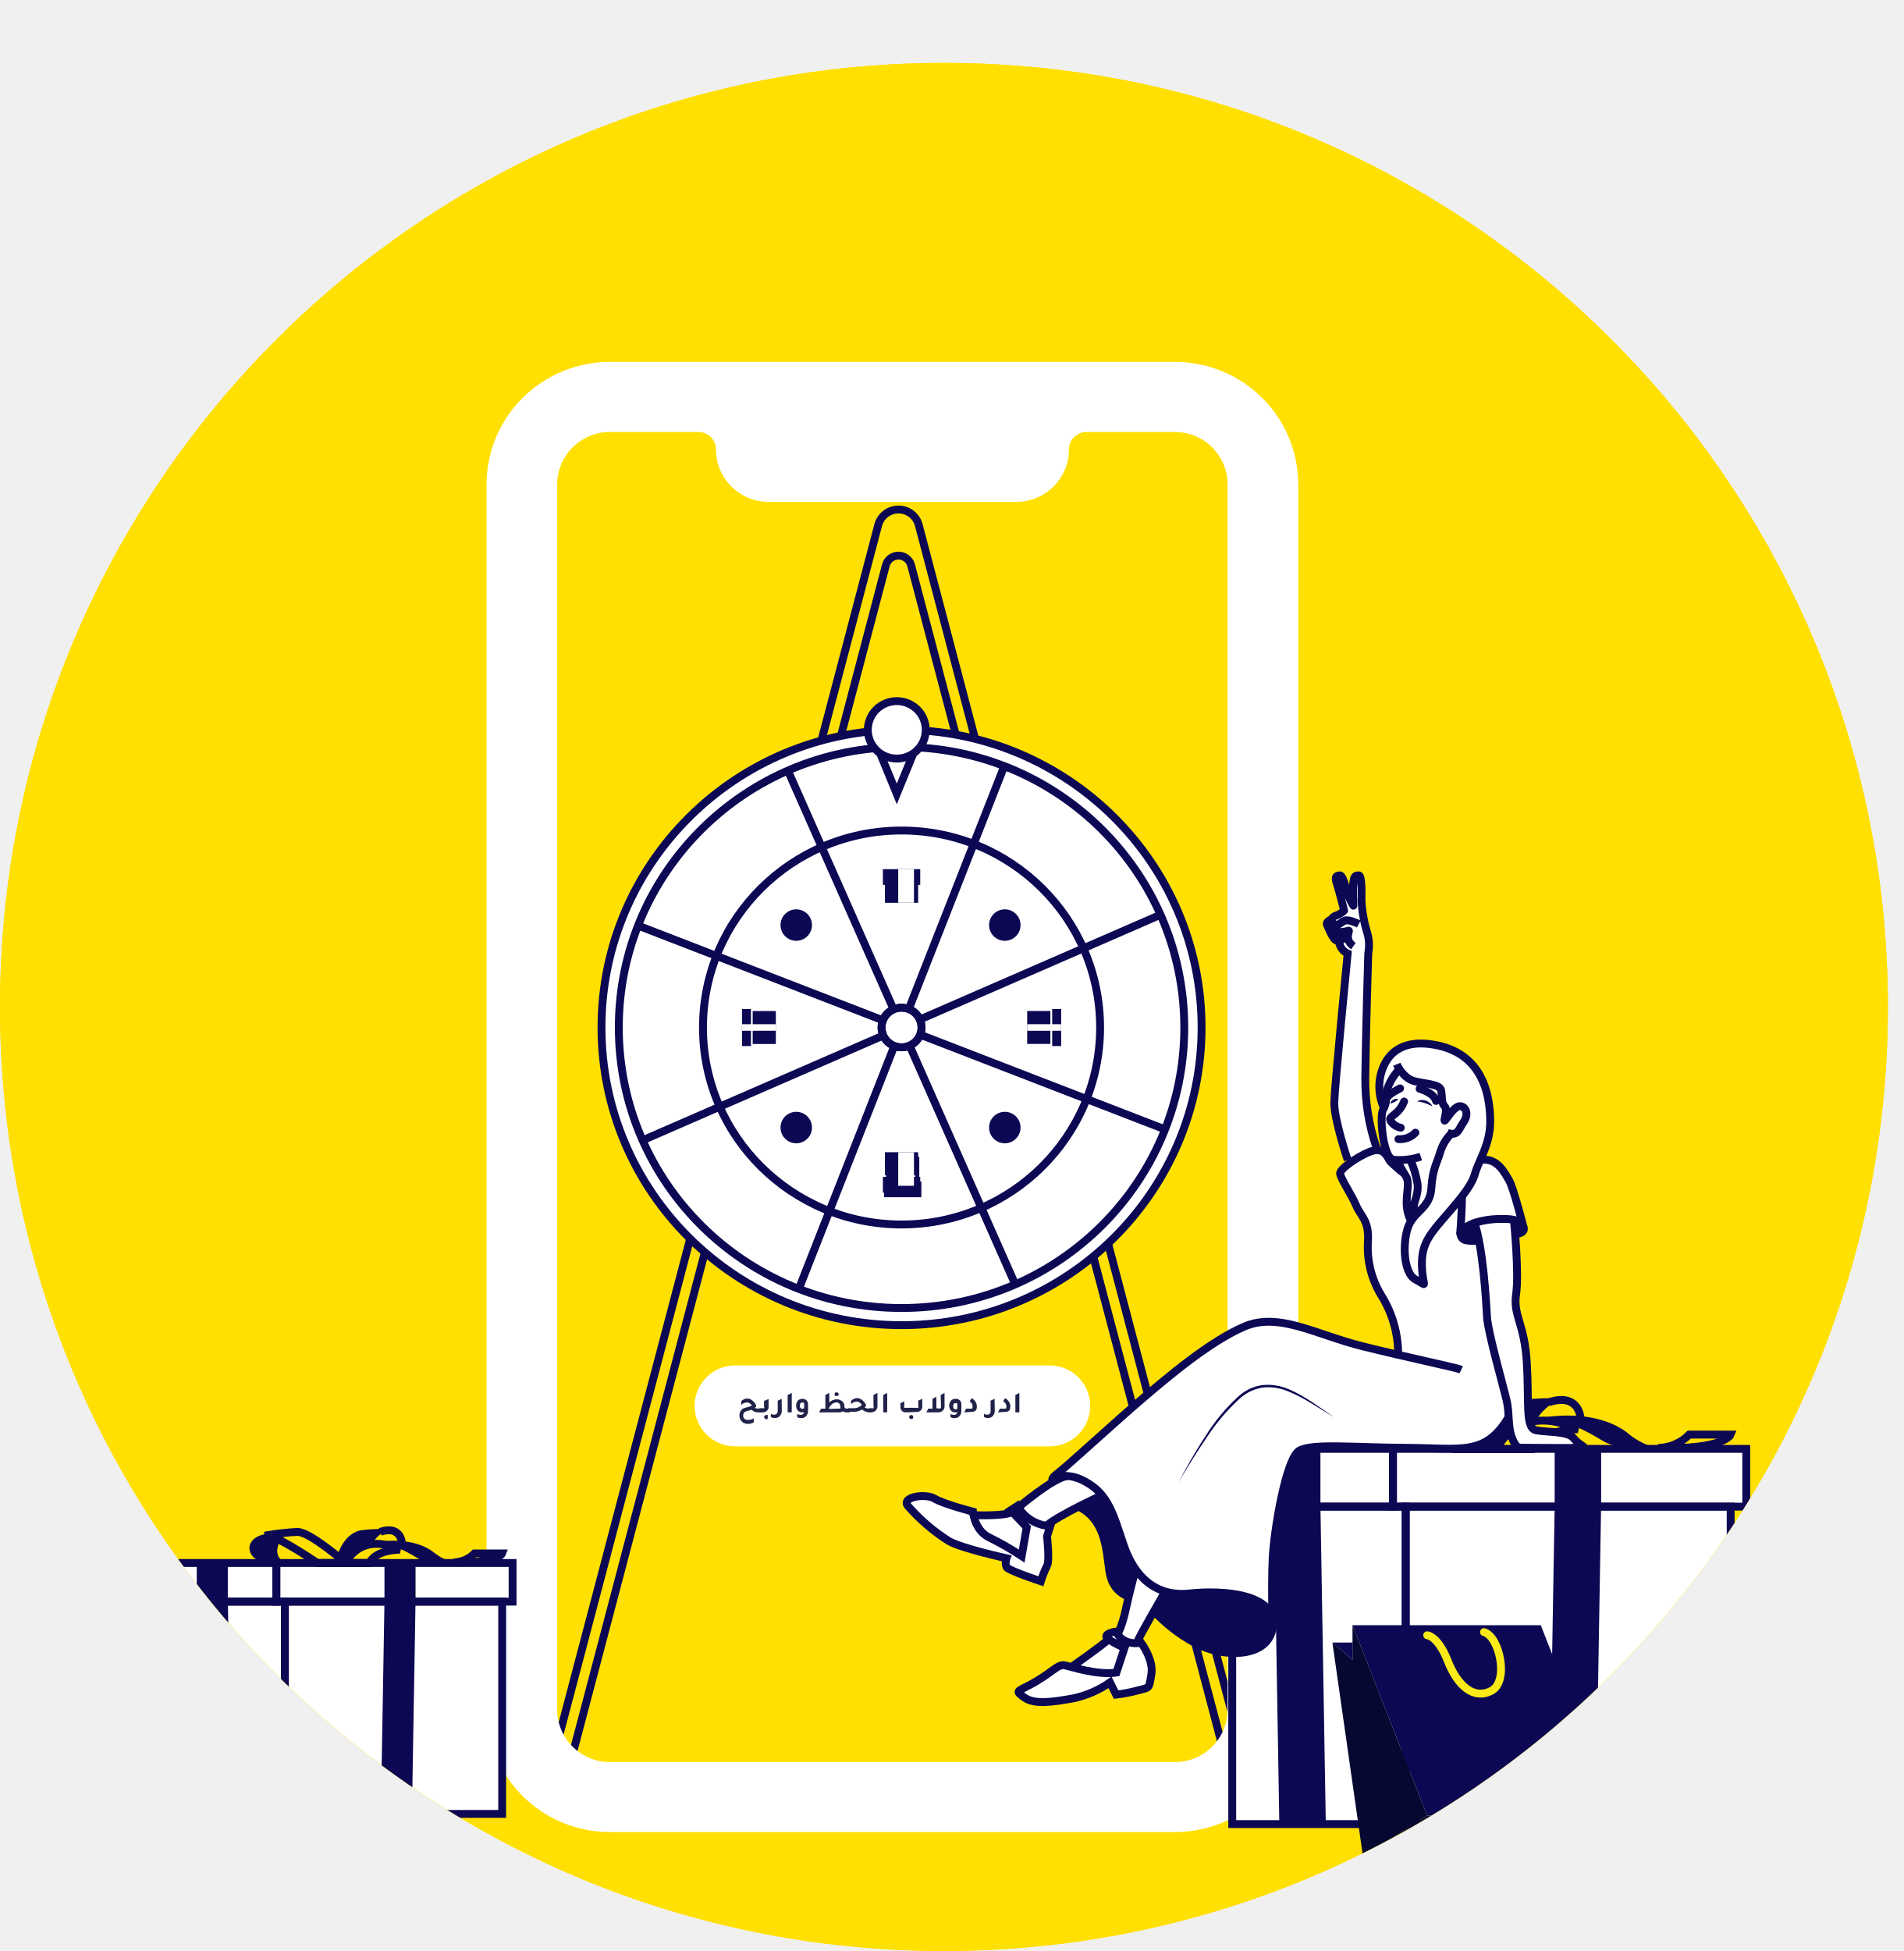
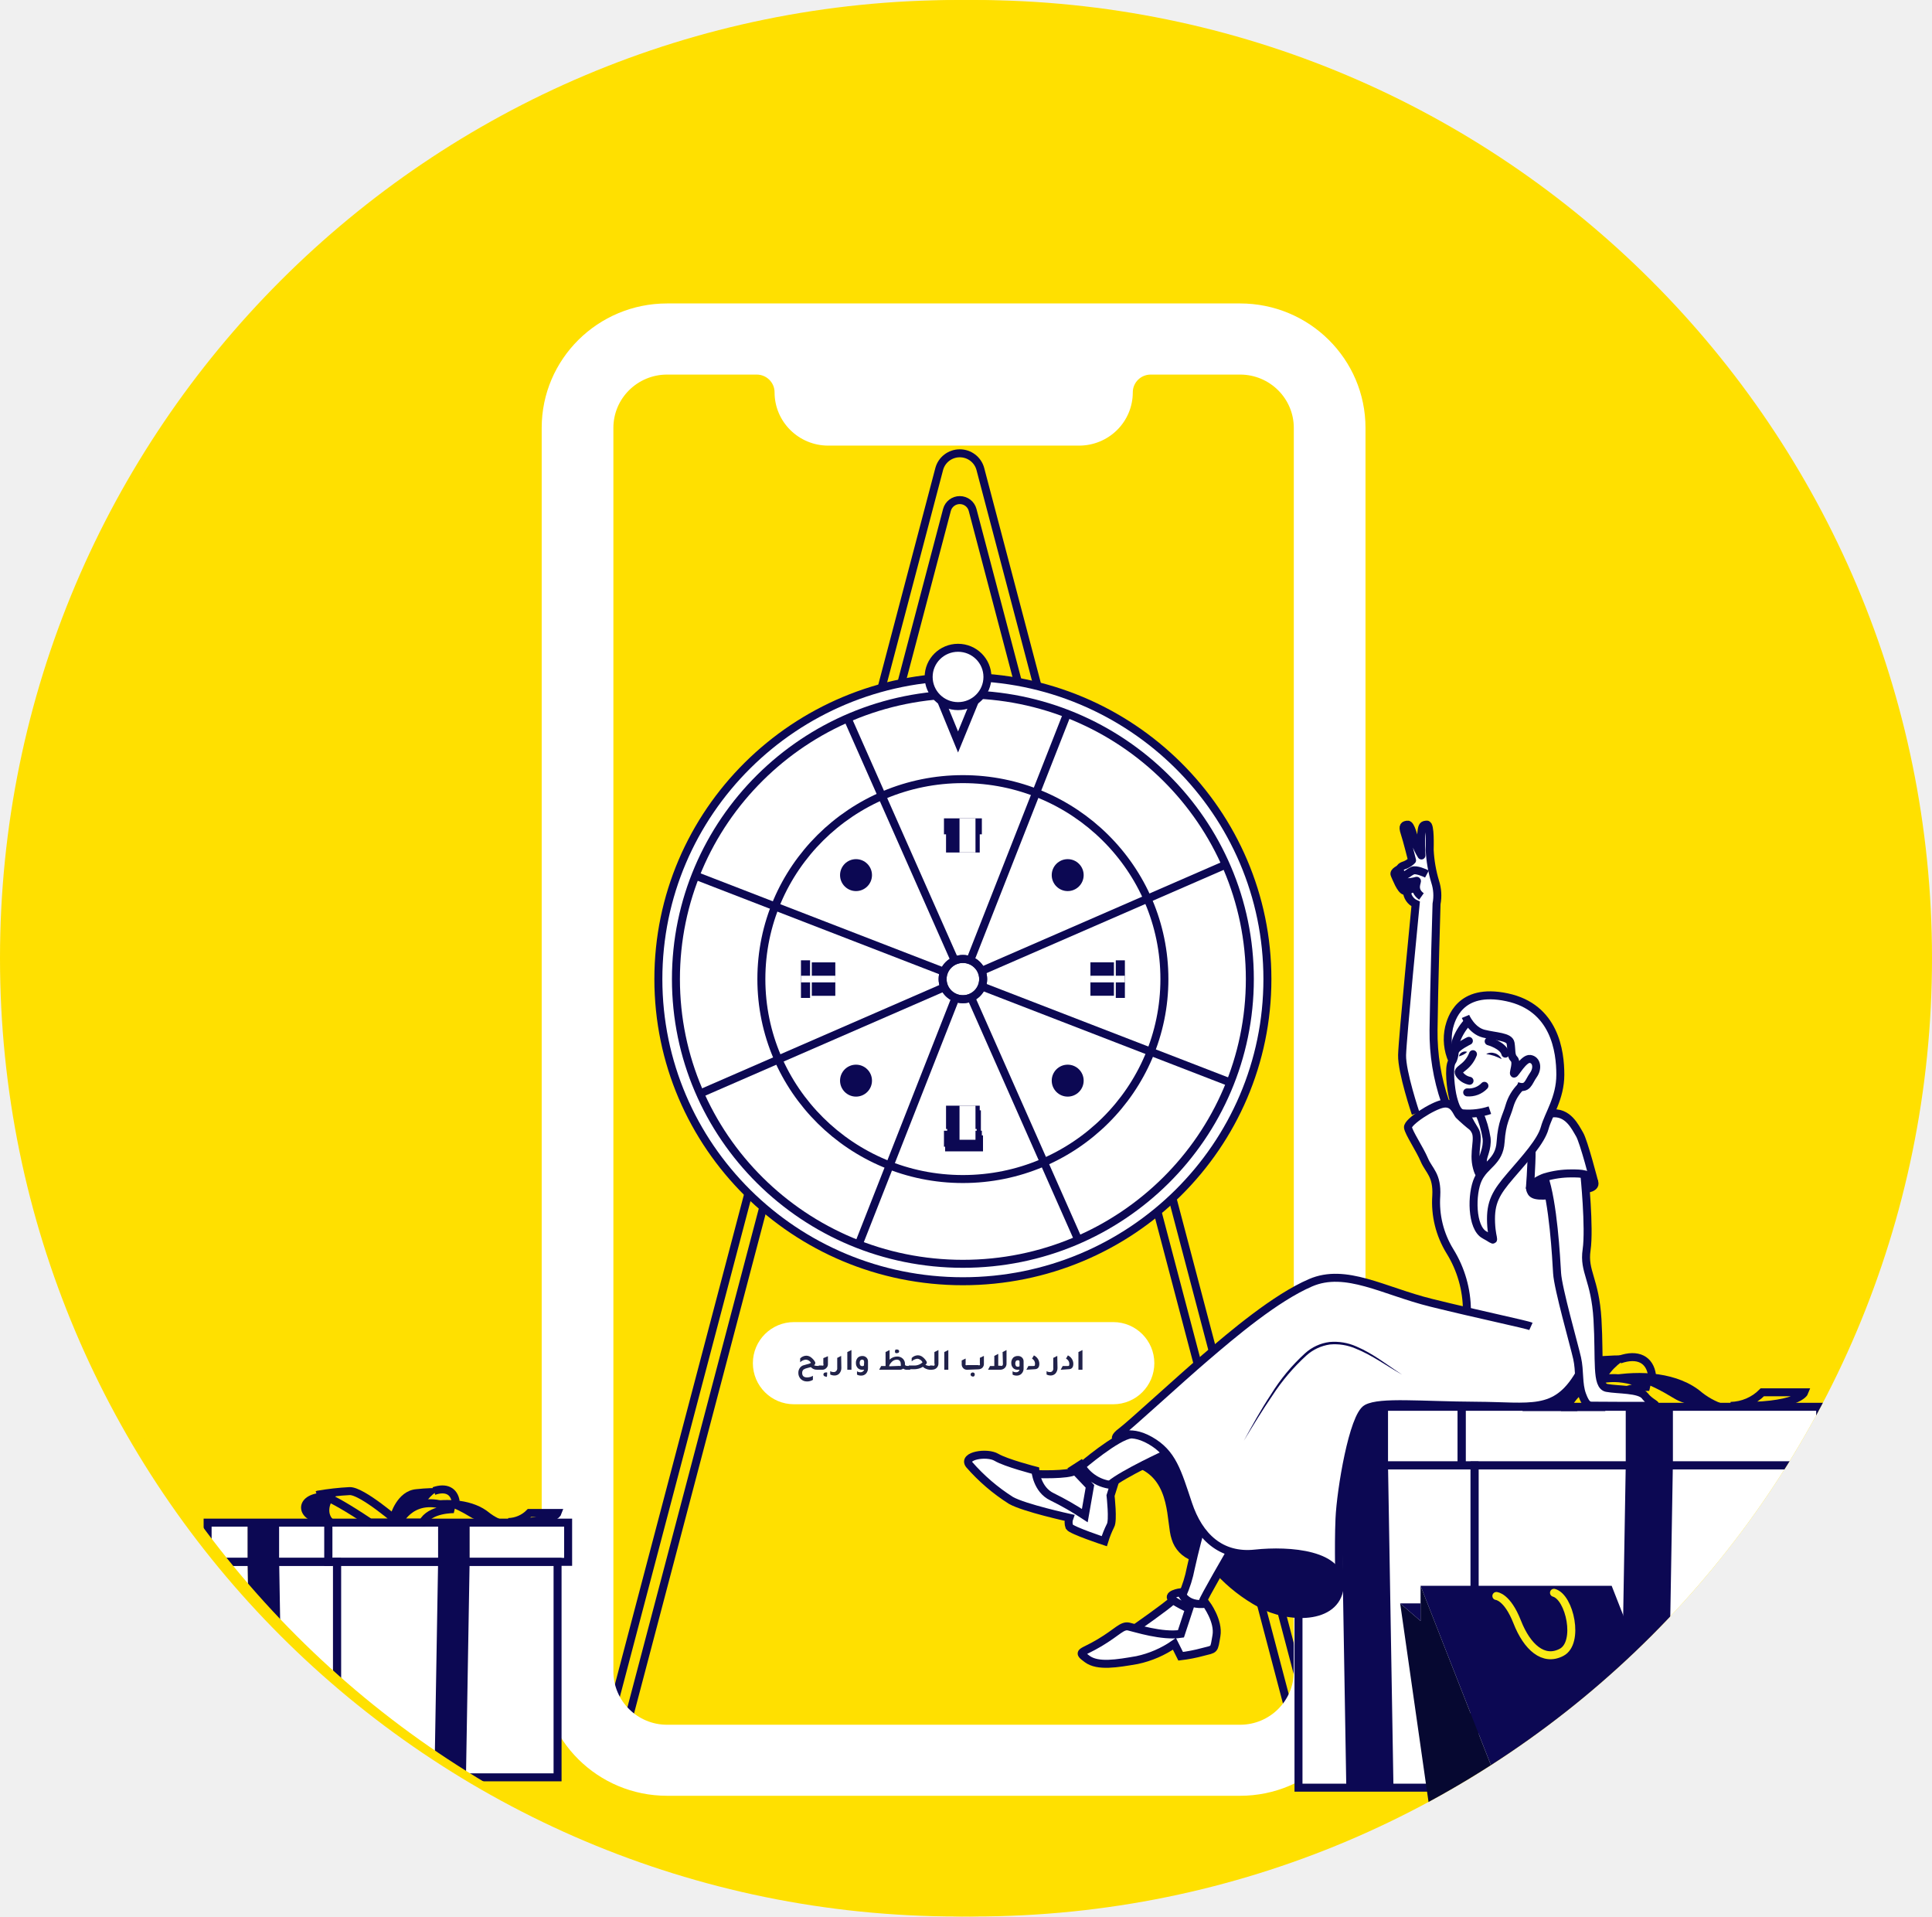
- <svg xmlns="http://www.w3.org/2000/svg" xmlns:xlink="http://www.w3.org/1999/xlink" width="121px" height="124px" viewBox="0 0 121 124" version="1.1">
+ <svg xmlns="http://www.w3.org/2000/svg" xmlns:xlink="http://www.w3.org/1999/xlink" width="121px" height="120px" viewBox="0 0 121 120" version="1.1">
  <defs>
    <circle id="path-1" cx="60" cy="60" r="60" />
  </defs>
-   <g id="All-In-One" stroke="none" stroke-width="1" fill="none" fill-rule="evenodd">
-     <g id="Arabic_Complete_Flow_Updated_v2-01" transform="translate(-214, -200)">
+   <g id="Page-1" stroke="none" stroke-width="1" fill="none" fill-rule="evenodd">
+     <g id="Arabic_Complete_Flow_Updated_v2-01" transform="translate(-214, -204)">
      <g id="Oval" transform="translate(30, 194)">
-         <g id="Group-8" transform="translate(184, 6)">
-           <circle id="Oval" fill="#FFE000" cx="60" cy="64" r="60" />
-           <g id="Spin_the_Wheel[6]" transform="translate(0, 4)">
+         <g id="Group-8" transform="translate(184, 10)">
+           <circle id="Oval" fill="#FFE000" cx="60" cy="60" r="60" />
+           <g id="Spin_the_Wheel[6]" transform="translate(1, 0)">
            <mask id="mask-2" fill="white">
              <use xlink:href="#path-1" />
            </mask>
            <use id="Mask" fill="#FFE000" xlink:href="#path-1" />
            <g id="App_Illustrations_315x300-01" mask="url(#mask-2)">
-               <g transform="translate(10, 19)">
+               <g transform="translate(12, 19)">
                <path d="M45.823,10.365 L24.689,90.566 C24.586,90.961 24.672,91.382 24.924,91.705 C25.176,92.029 25.565,92.219 25.977,92.219 L68.245,92.219 C68.658,92.22 69.047,92.031 69.299,91.707 C69.551,91.383 69.637,90.962 69.532,90.566 L48.398,10.365 C48.243,9.786 47.715,9.383 47.111,9.383 C46.507,9.383 45.978,9.786 45.823,10.365 Z" id="Path" stroke="#0C0853" stroke-width="0.5" fill="none" />
                <path d="M46.308,12.926 L26.267,88.987 C26.206,89.232 26.262,89.491 26.419,89.689 C26.575,89.888 26.815,90.004 27.069,90.004 L67.156,90.004 C67.409,90.002 67.648,89.886 67.805,89.688 C67.961,89.49 68.018,89.232 67.958,88.987 L47.913,12.926 C47.817,12.565 47.488,12.313 47.111,12.313 C46.734,12.313 46.404,12.565 46.308,12.926 Z" id="Path" stroke="#0C0853" stroke-width="0.5" fill="none" />
                <g id="Group_17" stroke="none" stroke-width="1" fill="none" fill-rule="evenodd" transform="translate(20.92599, 0)">
                  <path d="M43.74,-6.0172544e-16 L7.854,-6.0172544e-16 C3.516,-6.0172544e-16 -4.85274479e-15,3.488 -4.85274479e-15,7.791 L-4.85274479e-15,7.791 L-4.85274479e-15,85.651 C-4.85274479e-15,89.954 3.516,93.442 7.854,93.442 L43.74,93.442 C48.078,93.442 51.594,89.954 51.594,85.651 L51.594,7.791 C51.594,3.488 48.078,-6.0172544e-16 43.74,-6.0172544e-16 L43.74,-6.0172544e-16 M47.104,85.658 C47.104,87.5 45.598,88.994 43.74,88.994 L7.854,88.994 C5.996,88.994 4.49,87.5 4.49,85.658 L4.49,85.658 L4.49,7.791 C4.49,5.948 5.996,4.454 7.854,4.454 L13.465,4.454 C14.083,4.454 14.585,4.952 14.585,5.566 L14.585,5.566 C14.585,7.408 16.091,8.902 17.948,8.902 L33.656,8.902 C34.548,8.903 35.404,8.552 36.035,7.927 C36.666,7.302 37.02,6.454 37.02,5.569 L37.02,5.569 C37.019,5.274 37.137,4.99 37.347,4.781 C37.557,4.572 37.842,4.454 38.14,4.454 L43.751,4.454 C45.604,4.46 47.104,5.952 47.104,7.791 L47.104,85.658 Z" id="Path_11" fill="#FFFFFF" fill-rule="nonzero" />
                </g>
                <ellipse id="Oval" stroke="none" fill="#FFFFFF" fill-rule="nonzero" cx="47.305" cy="42.305" rx="19.072" ry="18.919" />
                <ellipse id="Oval" stroke="#0C0853" stroke-width="0.5" fill="none" cx="47.305" cy="42.305" rx="1.27" ry="1.26" />
                <ellipse id="Oval" stroke="#0C0853" stroke-width="0.5" fill="none" cx="47.305" cy="42.305" rx="17.972" ry="17.828" />
                <ellipse id="Oval" stroke="#0C0853" stroke-width="0.5" fill="none" cx="47.305" cy="42.305" rx="12.621" ry="12.52" />
                <ellipse id="Oval" stroke="#0C0853" stroke-width="0.5" fill="none" cx="47.305" cy="42.305" rx="19.072" ry="18.919" />
                <line x1="47.818" y1="43.461" x2="54.569" y2="58.717" id="Path" stroke="#0C0853" stroke-width="0.5" fill="none" />
                <line x1="40.042" y1="25.89" x2="46.797" y2="41.15" id="Path" stroke="#0C0853" stroke-width="0.5" fill="none" />
                <line x1="46.844" y1="43.481" x2="40.742" y2="59.005" id="Path" stroke="#0C0853" stroke-width="0.5" fill="none" />
                <line x1="53.869" y1="25.605" x2="47.766" y2="41.13" id="Path" stroke="#0C0853" stroke-width="0.5" fill="none" />
                <line x1="46.12" y1="41.848" x2="30.47" y2="35.795" id="Path" stroke="#0C0853" stroke-width="0.5" fill="none" />
                <line x1="64.144" y1="48.816" x2="48.49" y2="42.763" id="Path" stroke="#0C0853" stroke-width="0.5" fill="none" />
                <line x1="46.141" y1="42.814" x2="30.761" y2="49.51" id="Path" stroke="#0C0853" stroke-width="0.5" fill="none" />
                <line x1="63.854" y1="35.1" x2="48.47" y2="41.797" id="Path" stroke="#0C0853" stroke-width="0.5" fill="none" />
                <polygon id="Path" stroke="#0C0853" stroke-width="0.5" fill="none" points="47.002 27.458 48.139 24.684 45.864 24.684" />
                <ellipse id="Oval" stroke="none" fill="#FFFFFF" fill-rule="nonzero" cx="47.002" cy="23.387" rx="1.841" ry="1.826" />
                <ellipse id="Oval" stroke="#0C0853" stroke-width="0.5" fill="none" cx="47.002" cy="23.387" rx="1.841" ry="1.826" />
                <rect id="Rectangle" stroke="none" fill="#0C0853" fill-rule="nonzero" x="46.322" y="50.523" width="2.11" height="1.46" />
                <rect id="Rectangle" stroke="none" fill="#0C0853" fill-rule="nonzero" x="46.192" y="52.092" width="2.373" height="1" />
                <rect id="Rectangle" stroke="none" fill="#FFFFFF" fill-rule="nonzero" x="47.169" y="50.523" width="1" height="2.134" />
                <rect id="Rectangle" stroke="none" fill="#0C0853" fill-rule="nonzero" x="46.25" y="32.919" width="2.11" height="1.46" />
                <rect id="Rectangle" stroke="none" fill="#0C0853" fill-rule="nonzero" x="46.12" y="32.241" width="2.373" height="1" />
                <rect id="Rectangle" stroke="none" fill="#FFFFFF" fill-rule="nonzero" x="47.094" y="32.241" width="1" height="2.134" />
                <rect id="Rectangle" stroke="none" fill="#0C0853" fill-rule="nonzero" x="46.25" y="50.232" width="2.11" height="1.46" />
                <rect id="Rectangle" stroke="none" fill="#0C0853" fill-rule="nonzero" x="46.12" y="51.8" width="2.373" height="1" />
                <rect id="Rectangle" stroke="none" fill="#FFFFFF" fill-rule="nonzero" x="47.094" y="50.232" width="1" height="2.134" />
                <ellipse id="Oval" stroke="#0C0853" stroke-width="0.5" fill="none" cx="47.305" cy="42.305" rx="1.27" ry="1.26" />
                <polygon id="Rectangle" stroke="none" fill="#0C0853" fill-rule="nonzero" transform="translate(56.02859, 42.30201) rotate(90) translate(-56.02859, -42.30201) " points="54.982 41.566 57.075 41.566 57.075 43.038 54.982 43.038" />
                <polygon id="Rectangle" stroke="none" fill="#0C0853" fill-rule="nonzero" transform="translate(57.16572, 42.3071) rotate(90) translate(-57.16572, -42.3071) " points="55.989 42.022 58.343 42.022 58.343 42.592 55.989 42.592" />
                <polygon id="Rectangle" stroke="none" fill="#FFFFFF" fill-rule="nonzero" transform="translate(56.37177, 42.30371) rotate(90) translate(-56.37177, -42.30371) " points="56.163 41.228 56.58 41.228 56.58 43.379 56.163 43.379" />
                <polygon id="Rectangle" stroke="none" fill="#0C0853" fill-rule="nonzero" transform="translate(38.57888, 42.3054) rotate(90) translate(-38.57888, -42.3054) " points="37.532 41.57 39.626 41.57 39.626 43.041 37.532 43.041" />
                <polygon id="Rectangle" stroke="none" fill="#0C0853" fill-rule="nonzero" transform="translate(37.44857, 42.3071) rotate(90) translate(-37.44857, -42.3071) " points="36.271 42.022 38.626 42.022 38.626 42.592 36.271 42.592" />
                <polygon id="Rectangle" stroke="none" fill="#FFFFFF" fill-rule="nonzero" transform="translate(38.23911, 42.30371) rotate(90) translate(-38.23911, -42.30371) " points="38.031 41.228 38.447 41.228 38.447 43.379 38.031 43.379" />
                <ellipse id="Oval" stroke="none" fill="#0C0853" fill-rule="nonzero" cx="40.612" cy="35.795" rx="1" ry="1" />
                <ellipse id="Oval" stroke="none" fill="#0C0853" fill-rule="nonzero" cx="53.869" cy="35.795" rx="1" ry="1" />
                <ellipse id="Oval" stroke="none" fill="#0C0853" fill-rule="nonzero" cx="40.612" cy="48.664" rx="1" ry="1" />
                <ellipse id="Oval" stroke="none" fill="#0C0853" fill-rule="nonzero" cx="53.869" cy="48.664" rx="1" ry="1" />
                <rect id="Rectangle" stroke="none" fill="#FFFFFF" fill-rule="nonzero" x="34.152" y="63.782" width="25.143" height="5.145" rx="2.573" />
                <g id="Spinandwin" stroke="none" stroke-width="1" fill="none" fill-rule="evenodd" transform="translate(37, 65.5)">
                  <path d="M1.224,1.025 L1.397,1.025 L1.397,1.266 L1.224,1.266 C1.136,1.271 1.047,1.259 0.965,1.228 C0.895,1.201 0.833,1.157 0.785,1.101 L0.586,1.152 C0.493,1.169 0.405,1.204 0.326,1.253 C0.266,1.309 0.235,1.388 0.24,1.468 C0.24,1.651 0.34,1.746 0.546,1.746 C0.676,1.747 0.803,1.712 0.912,1.645 L0.912,1.898 C0.795,1.97 0.658,2.005 0.519,1.999 C0.371,1.996 0.232,1.934 0.134,1.829 C0.044,1.726 -0.003,1.595 0,1.462 C-0.006,1.324 0.047,1.189 0.147,1.088 C0.187,1.053 0.231,1.023 0.28,1 L0.546,0.924 C0.633,0.91 0.717,0.88 0.792,0.835 C0.73,0.717 0.605,0.639 0.466,0.633 C0.332,0.645 0.206,0.704 0.114,0.797 L0.114,0.557 C0.21,0.454 0.347,0.392 0.493,0.386 C0.605,0.386 0.713,0.424 0.799,0.494 C0.906,0.577 0.995,0.68 1.058,0.797 L1.058,0.892 C1.039,0.929 1.012,0.962 0.978,0.987 C1.056,1.018 1.14,1.031 1.224,1.025 Z" id="Path" fill="#21224A" fill-rule="nonzero" />
                  <path d="M1.278,1.266 L1.278,1 L1.458,1 C1.493,1.013 1.531,1.013 1.565,1 C1.581,0.965 1.581,0.927 1.565,0.892 L1.565,0.538 L1.853,0.418 L1.853,0.905 C1.86,1.005 1.818,1.103 1.739,1.171 C1.673,1.236 1.58,1.27 1.485,1.266 L1.278,1.266 Z M1.706,1.689 C1.669,1.689 1.633,1.676 1.605,1.651 C1.558,1.601 1.558,1.525 1.605,1.474 C1.633,1.45 1.669,1.436 1.706,1.436 C1.737,1.43 1.769,1.43 1.8,1.436 C1.813,1.467 1.813,1.501 1.8,1.531 C1.8,1.67 1.8,1.715 1.739,1.715 L1.706,1.689 Z" id="Shape" fill="#21224A" fill-rule="nonzero" />
                  <path d="M2.694,1.139 C2.7,1.27 2.655,1.398 2.568,1.5 C2.491,1.586 2.375,1.633 2.255,1.626 C2.165,1.626 2.076,1.604 1.996,1.563 L1.996,1.354 C2.058,1.391 2.129,1.411 2.202,1.411 C2.269,1.418 2.334,1.392 2.375,1.341 C2.421,1.291 2.443,1.224 2.435,1.158 L2.435,0.525 L2.681,0.399 L2.694,1.139 Z" id="Path" fill="#21224A" fill-rule="nonzero" />
                  <polygon id="Path" fill="#21224A" fill-rule="nonzero" points="3.067 1.266 3.067 0.158 3.326 0.032 3.326 1.266" />
                  <path d="M4.121,1.266 L3.994,1.266 C3.878,1.271 3.767,1.221 3.699,1.133 C3.639,1.056 3.606,0.963 3.606,0.867 C3.593,0.736 3.636,0.606 3.726,0.506 C3.799,0.442 3.894,0.406 3.994,0.405 C4.1,0.398 4.204,0.437 4.275,0.513 C4.336,0.579 4.367,0.665 4.362,0.753 L4.362,1.158 C4.369,1.287 4.323,1.414 4.235,1.512 C4.154,1.595 4.039,1.639 3.92,1.632 C3.833,1.634 3.747,1.612 3.673,1.569 L3.673,1.36 C3.735,1.402 3.81,1.424 3.887,1.424 C3.994,1.428 4.09,1.363 4.121,1.266 Z M4.121,0.791 C4.121,0.677 4.081,0.633 3.994,0.633 C3.95,0.634 3.909,0.652 3.88,0.683 C3.854,0.73 3.84,0.782 3.84,0.835 C3.84,0.968 3.893,1.038 3.994,1.038 C4.036,1.045 4.08,1.031 4.108,1 L4.121,0.791 Z" id="Shape" fill="#21224A" fill-rule="nonzero" />
                  <path d="M6.825,1.025 L7.005,1.025 L7.005,1.266 L6.805,1.266 C6.719,1.271 6.634,1.246 6.566,1.196 C6.503,1.246 6.422,1.271 6.34,1.266 L5.062,1.266 L5.189,1.031 L5.462,1.031 L5.462,0.158 L5.714,0.032 L5.714,0.633 C5.836,0.511 6.004,0.441 6.18,0.437 C6.324,0.43 6.464,0.486 6.559,0.589 C6.64,0.678 6.683,0.793 6.679,0.911 L6.679,0.956 C6.685,0.987 6.732,1.025 6.825,1.025 Z M6.326,1.025 C6.354,1.038 6.385,1.038 6.413,1.025 C6.426,0.99 6.426,0.952 6.413,0.918 L6.413,0.88 C6.411,0.812 6.386,0.747 6.34,0.696 C6.294,0.653 6.231,0.63 6.167,0.633 C6.07,0.637 5.977,0.671 5.901,0.728 C5.813,0.802 5.743,0.892 5.694,0.993 L5.694,1.05 L6.326,1.025 Z M6.187,0.222 C6.157,0.233 6.123,0.233 6.093,0.222 C6.056,0.19 6.041,0.141 6.054,0.095 C6.052,0.06 6.067,0.025 6.093,0 L6.187,0 C6.248,-0.004 6.303,0.037 6.313,0.095 L6.313,0.095 C6.313,0.184 6.273,0.222 6.187,0.222 Z" id="Shape" fill="#21224A" fill-rule="nonzero" />
                  <path d="M8.189,1.025 L8.388,1.025 L8.388,1.266 L8.222,1.266 C8.139,1.259 8.057,1.237 7.983,1.202 C7.913,1.176 7.852,1.135 7.803,1.082 C7.632,1.186 7.433,1.238 7.231,1.234 L6.918,1.234 L6.918,1 L7.218,1 C7.425,1.014 7.628,0.942 7.776,0.804 C7.722,0.675 7.596,0.587 7.45,0.576 C7.317,0.591 7.192,0.649 7.098,0.74 L7.098,0.532 C7.195,0.428 7.332,0.367 7.477,0.361 C7.589,0.361 7.698,0.399 7.783,0.468 C7.891,0.551 7.979,0.655 8.042,0.772 L8.042,0.867 C8.017,0.899 7.988,0.929 7.956,0.956 C8.026,0.996 8.106,1.02 8.189,1.025 L8.189,1.025 Z" id="Path" fill="#21224A" fill-rule="nonzero" />
                  <path d="M8.235,1.266 L8.235,1 L8.388,1 C8.43,1.019 8.479,1.019 8.521,1 C8.541,0.957 8.541,0.909 8.521,0.867 L8.521,0.158 L8.774,0.032 L8.774,0.861 C8.78,0.971 8.737,1.079 8.654,1.158 C8.579,1.229 8.474,1.266 8.368,1.259 L8.235,1.266 Z" id="Path" fill="#21224A" fill-rule="nonzero" />
                  <polygon id="Path" fill="#21224A" fill-rule="nonzero" points="9.14 1.266 9.14 0.158 9.393 0.032 9.393 1.266" />
                  <path d="M10.577,1.266 C10.477,1.272 10.38,1.232 10.317,1.158 C10.257,1.089 10.226,1.001 10.231,0.911 L10.231,0.683 L10.477,0.563 L10.477,0.867 C10.464,0.902 10.464,0.94 10.477,0.975 C10.513,0.987 10.553,0.987 10.59,0.975 L11.255,0.975 C11.29,0.994 11.333,0.994 11.368,0.975 C11.382,0.942 11.382,0.906 11.368,0.873 L11.368,0.519 L11.621,0.399 L11.621,0.886 C11.628,0.988 11.587,1.088 11.508,1.158 C11.437,1.213 11.347,1.242 11.255,1.24 L10.577,1.266 Z M10.923,1.689 C10.885,1.689 10.85,1.676 10.823,1.651 C10.775,1.601 10.775,1.525 10.823,1.474 C10.85,1.45 10.885,1.436 10.923,1.436 C10.954,1.435 10.986,1.445 11.009,1.465 C11.033,1.485 11.047,1.514 11.049,1.544 L11.049,1.544 C11.049,1.651 11.009,1.696 10.923,1.696 L10.923,1.689 Z" id="Shape" fill="#21224A" fill-rule="nonzero" />
                  <path d="M12.792,0.158 L13.038,0.032 L13.038,0.861 C13.047,0.971 13.005,1.079 12.925,1.158 C12.848,1.229 12.745,1.267 12.639,1.266 L11.88,1.266 L12.007,1.031 L12.273,1.031 L12.273,0.399 L12.519,0.272 L12.519,1.012 L12.639,1.012 C12.681,1.032 12.73,1.032 12.772,1.012 C12.805,0.976 12.82,0.927 12.812,0.88 L12.792,0.158 Z" id="Path" fill="#21224A" fill-rule="nonzero" />
                  <path d="M13.852,1.266 L13.725,1.266 C13.61,1.271 13.499,1.221 13.431,1.133 C13.37,1.056 13.338,0.963 13.337,0.867 C13.324,0.736 13.368,0.606 13.458,0.506 C13.534,0.439 13.635,0.403 13.739,0.405 C13.845,0.398 13.949,0.437 14.02,0.513 C14.081,0.579 14.112,0.665 14.107,0.753 L14.107,1.158 C14.117,1.288 14.071,1.416 13.98,1.512 C13.899,1.595 13.784,1.639 13.665,1.632 C13.578,1.634 13.492,1.612 13.417,1.569 L13.417,1.36 C13.48,1.402 13.555,1.424 13.632,1.424 C13.737,1.432 13.832,1.364 13.852,1.266 L13.852,1.266 Z M13.852,0.791 C13.852,0.709 13.852,0.671 13.739,0.671 C13.695,0.672 13.653,0.69 13.625,0.721 C13.599,0.768 13.585,0.82 13.585,0.873 C13.585,1.006 13.638,1.076 13.739,1.076 C13.781,1.083 13.824,1.069 13.852,1.038 L13.852,0.791 Z" id="Shape" fill="#21224A" fill-rule="nonzero" />
                  <path d="M14.282,1.266 L14.408,1.031 L14.721,1.031 C14.787,1.031 14.82,1.031 14.82,0.924 C14.837,0.781 14.764,0.643 14.634,0.57 L14.754,0.367 C14.961,0.468 15.092,0.671 15.093,0.892 C15.093,1.12 14.993,1.234 14.787,1.234 L14.282,1.266 Z" id="Path" fill="#21224A" fill-rule="nonzero" />
                  <path d="M16.231,1.139 C16.237,1.27 16.192,1.398 16.104,1.5 C16.025,1.584 15.91,1.63 15.792,1.626 C15.705,1.624 15.621,1.602 15.546,1.563 L15.546,1.354 C15.607,1.392 15.679,1.412 15.752,1.411 C15.816,1.418 15.88,1.392 15.918,1.341 C15.959,1.289 15.976,1.223 15.965,1.158 L15.965,0.525 L16.217,0.399 L16.231,1.139 Z" id="Path" fill="#21224A" fill-rule="nonzero" />
                  <path d="M16.43,1.266 L16.557,1.031 L16.869,1.031 C16.936,1.031 16.969,1.031 16.969,0.924 C16.981,0.777 16.9,0.638 16.763,0.57 L16.883,0.367 C17.09,0.468 17.22,0.671 17.222,0.892 C17.222,1.12 17.122,1.234 16.916,1.234 L16.43,1.266 Z" id="Path" fill="#21224A" fill-rule="nonzero" />
                  <polygon id="Path" fill="#21224A" fill-rule="nonzero" points="17.541 1.266 17.541 0.158 17.794 0.032 17.794 1.266" />
                </g>
                <polygon id="Path" stroke="none" fill="#FFFFFF" fill-rule="nonzero" points="21.92 78.791 21.92 92.287 2.739 92.287 2.506 78.791 2.506 76.339 16.415 76.339 16.415 78.791" />
                <polygon id="Path" stroke="none" fill="#FFFFFF" fill-rule="nonzero" points="2.739 92.287 0.734 92.287 0.734 78.791 2.506 78.791" />
                <rect id="Rectangle" stroke="none" fill="#FFFFFF" fill-rule="nonzero" x="-3.03296549e-15" y="76.339" width="2.506" height="2.452" />
                <rect id="Rectangle" stroke="none" fill="#FFFFFF" fill-rule="nonzero" x="16.415" y="76.339" width="6.171" height="2.452" />
                <rect id="Rectangle" stroke="#0C0853" stroke-width="0.5" fill="none" x="8.107" y="78.795" width="13.813" height="13.492" />
                <rect id="Rectangle" stroke="#0C0853" stroke-width="0.5" fill="none" x="0.734" y="78.795" width="7.373" height="13.492" />
                <rect id="Rectangle" stroke="#0C0853" stroke-width="0.5" fill="none" x="0.003" y="76.339" width="7.564" height="2.456" />
                <rect id="Rectangle" stroke="#0C0853" stroke-width="0.5" fill="none" x="7.564" y="76.339" width="15.018" height="2.456" />
                <rect id="Rectangle" stroke="none" fill="#0C0853" fill-rule="nonzero" x="14.438" y="76.339" width="1.974" height="2.456" />
                <rect id="Rectangle" stroke="none" fill="#0C0853" fill-rule="nonzero" x="2.506" y="76.339" width="1.974" height="2.456" />
                <polygon id="Path" stroke="none" fill="#0C0853" fill-rule="nonzero" points="16.183 92.287 14.209 92.287 14.438 78.791 16.412 78.791" />
                <polygon id="Path" stroke="none" fill="#0C0853" fill-rule="nonzero" points="2.735 92.287 4.712 92.287 4.484 78.791 2.506 78.791" />
                <path d="M11.976,76.339 C11.976,76.339 9.691,74.347 8.902,74.364 C8.235,74.398 7.57,74.473 6.912,74.587 C6.912,74.587 7.222,74.364 10.176,76.339 L11.976,76.339 Z" id="Path" stroke="#0C0853" stroke-width="0.5" fill="none" />
                <path d="M9.186,74.415 C7.683,73.968 6.915,76.339 8.503,76.339 C8.503,76.339 7.946,76.366 7.099,76.339 C5.607,76.288 5.351,74.733 6.918,74.493 C7.667,74.365 8.43,74.338 9.186,74.415 L9.186,74.415 Z" id="Path" stroke="none" fill="#0C0853" fill-rule="nonzero" />
                <path d="M11.976,76.339 C11.976,76.339 12.857,74.306 15.425,75.495 C15.425,75.495 13.915,75.465 13.475,76.339 L11.976,76.339 Z" id="Path" stroke="#0C0853" stroke-width="0.5" fill="none" />
                <path d="M13.7,75.048 C14.568,75.048 15.428,75.35 16.463,75.986 C17.498,76.623 19.922,76.325 19.922,76.325 C19.113,76.445 18.289,76.226 17.648,75.722 C16.657,74.896 15.059,74.787 13.7,75.048 Z" id="Path" stroke="none" fill="#0C0853" fill-rule="nonzero" />
                <path d="M18.833,76.301 C19.334,76.292 19.811,76.087 20.161,75.732 L21.92,75.732 C21.92,75.732 21.687,76.379 18.833,76.301 Z" id="Path" stroke="#0C0853" stroke-width="0.5" fill="none" />
                <path d="M14.885,74.184 C14.592,74.14 13.929,74.638 13.7,75.038 C13.7,75.038 12.447,75.245 11.993,76.329 L11.443,75.878 C11.443,75.878 11.856,74.354 13.062,74.245 C13.667,74.178 14.277,74.157 14.885,74.184 Z" id="Path" stroke="none" fill="#0C0853" fill-rule="nonzero" />
                <path d="M14.175,74.36 C14.933,74.096 15.438,74.36 15.541,75.018" id="Path" stroke="#0C0853" stroke-width="0.5" fill="none" />
                <polygon id="Path" stroke="none" fill="#FFFFFF" fill-rule="nonzero" points="101 69.083 101 72.755 100.01 72.755 100.01 92.934 68.327 92.934 68.327 72.755 67.227 72.755 67.227 69.083" />
                <rect id="Rectangle" stroke="#0C0853" stroke-width="0.5" fill="none" x="79.35" y="72.755" width="20.656" height="20.179" />
                <rect id="Rectangle" stroke="#0C0853" stroke-width="0.5" fill="none" x="68.324" y="72.755" width="11.026" height="20.179" />
                <rect id="Rectangle" stroke="#0C0853" stroke-width="0.5" fill="none" x="67.231" y="69.086" width="11.31" height="3.672" />
                <rect id="Rectangle" stroke="#0C0853" stroke-width="0.5" fill="none" x="78.541" y="69.086" width="22.456" height="3.672" />
                <rect id="Rectangle" stroke="none" fill="#0C0853" fill-rule="nonzero" x="88.819" y="69.086" width="2.954" height="3.672" />
                <rect id="Rectangle" stroke="none" fill="#0C0853" fill-rule="nonzero" x="70.977" y="69.086" width="2.954" height="3.672" />
                <polygon id="Path" stroke="none" fill="#0C0853" fill-rule="nonzero" points="91.428 92.934 88.474 92.934 88.819 72.755 91.77 72.755" />
                <polygon id="Path" stroke="none" fill="#0C0853" fill-rule="nonzero" points="71.318 92.934 74.272 92.934 73.931 72.755 70.977 72.755" />
                <path d="M85.135,69.103 C85.135,69.103 81.72,66.122 80.545,66.146 C79.547,66.2 78.552,66.313 77.568,66.485 C77.568,66.485 78.032,66.146 82.451,69.103 L85.135,69.103 Z" id="Path" stroke="#0C0853" stroke-width="0.5" fill="none" />
                <path d="M80.965,66.21 C78.715,65.533 77.55,69.086 79.941,69.086 C79.941,69.086 79.108,69.127 77.841,69.086 C75.611,69.012 75.228,66.681 77.571,66.322 C78.692,66.131 79.834,66.093 80.965,66.21 L80.965,66.21 Z" id="Path" stroke="none" fill="#0C0853" fill-rule="nonzero" />
                <path d="M85.135,69.103 C85.135,69.103 86.449,66.075 90.295,67.84 C90.295,67.84 88.037,67.796 87.378,69.103 L85.135,69.103 Z" id="Path" stroke="#0C0853" stroke-width="0.5" fill="none" />
                <path d="M87.713,67.155 C89.014,67.139 90.298,67.606 91.845,68.558 C93.392,69.51 97.018,69.103 97.018,69.103 C95.803,69.284 94.567,68.956 93.604,68.199 C92.135,66.929 89.748,66.766 87.713,67.155 Z" id="Path" stroke="none" fill="#0C0853" fill-rule="nonzero" />
                <path d="M95.389,69.029 C96.138,69.014 96.85,68.709 97.373,68.178 L100.006,68.178 C100.006,68.178 99.634,69.144 95.389,69.029 Z" id="Path" stroke="#0C0853" stroke-width="0.5" fill="none" />
                <path d="M89.485,65.878 C89.045,65.814 88.058,66.556 87.713,67.155 C87.713,67.155 85.842,67.467 85.135,69.086 L84.312,68.409 C84.312,68.409 84.93,66.132 86.736,65.97 C87.649,65.87 88.568,65.839 89.485,65.878 L89.485,65.878 Z" id="Path" stroke="none" fill="#0C0853" fill-rule="nonzero" />
                <path d="M88.44,66.129 C89.574,65.729 90.332,66.129 90.465,67.111" id="Path" stroke="#0C0853" stroke-width="0.5" fill="none" />
                <path d="M52.53,75.692 C51.515,75.415 50.547,74.991 49.658,74.432 C48.77,73.785 47.466,72.558 47.674,72.399 C48.044,72.107 48.53,72.002 48.989,72.115 C49.498,72.301 50.611,72.843 50.888,72.812 C51.219,72.849 51.542,72.939 51.844,73.08 C51.844,73.08 51.895,73.314 52.09,73.314 C52.284,73.314 54.169,73.314 54.197,73.158 C54.208,73.018 54.286,72.891 54.408,72.819 C54.528,72.758 54.712,72.68 54.712,72.68 C54.726,72.727 54.765,72.762 54.813,72.77 C54.861,72.778 54.91,72.757 54.938,72.718 C55.088,72.575 56.105,71.806 56.344,71.64 C56.583,71.474 57.239,71.092 57.239,71.092 C57.239,71.092 56.939,70.882 57.068,70.777 C57.198,70.672 59.824,68.368 60.572,67.704 C61.32,67.04 62.703,65.773 63.987,64.75 C65.271,63.727 67.217,62.179 68.354,61.681 C69.491,61.183 69.72,60.923 71.428,61.075 C73.135,61.227 73.374,61.675 75.45,62.244 C77.018,62.674 78.886,63.074 78.886,63.074 C78.886,63.074 78.968,61.593 78.486,60.641 C78.005,59.69 77.277,58.609 77.12,57.342 C76.963,56.075 77.055,55.079 76.605,54.277 C76.154,53.474 75.286,51.946 75.191,51.682 C75.095,51.418 75.799,50.906 75.799,50.906 C75.799,50.906 74.976,48.43 74.935,47.823 C74.915,46.467 74.969,45.11 75.095,43.759 C75.225,42.333 75.625,38.169 75.625,38.169 L75.734,37.583 C75.734,37.583 75.351,37.397 75.273,37.245 C75.194,37.092 74.894,36.787 74.784,36.604 C74.675,36.421 74.139,35.73 74.566,35.48 C74.993,35.229 75.461,35.056 75.467,34.802 C75.383,34.312 75.263,33.829 75.109,33.356 C75.013,32.987 74.972,32.729 75.075,32.678 C75.177,32.628 75.194,32.587 75.348,32.885 C75.502,33.183 75.782,34.149 75.918,34.348 C76.055,34.548 76.051,34.562 76.045,34.348 C76.038,34.135 76.113,33.251 76.106,33.132 C76.099,33.014 76.075,32.675 76.266,32.655 C76.458,32.634 76.454,32.695 76.482,33.044 C76.467,33.632 76.491,34.221 76.553,34.806 C76.656,35.185 76.69,35.957 76.847,36.293 C76.993,36.772 77.029,37.278 76.953,37.773 C76.905,38.342 76.97,39.524 76.919,40.06 C76.867,40.595 76.803,44.738 76.803,45.32 C76.795,46.152 76.84,46.984 76.939,47.81 C77.08,48.592 77.274,49.364 77.52,50.12 C77.52,50.12 77.841,50.042 78.11,50.483 C78.38,50.923 78.025,49.961 77.967,49.629 C77.864,49.053 77.82,48.469 77.837,47.884 C77.963,47.595 77.963,47.266 77.837,46.977 C77.617,46.239 77.678,45.447 78.008,44.751 C78.434,43.924 79.281,43.393 80.217,43.366 C81.249,43.262 82.28,43.566 83.086,44.213 C84.004,44.924 84.52,45.883 84.653,47.261 C84.786,48.64 84.845,49.422 84.144,50.713 C84.144,50.713 84.947,50.713 85.169,51.031 C85.607,51.483 85.932,52.031 86.118,52.63 C86.412,53.599 86.801,54.798 86.801,54.798 C86.841,54.955 86.817,55.122 86.733,55.261 C86.649,55.401 86.513,55.501 86.354,55.54 C86.354,55.54 86.453,58.05 86.354,59.029 C86.255,60.008 86.398,60.242 86.576,61.001 C86.841,61.922 87.011,62.867 87.085,63.822 C87.126,64.933 87.085,65.614 87.085,66.061 C87.064,66.82 87.047,67.826 87.72,67.982 C88.393,68.138 88.956,68.04 89.366,68.185 C89.776,68.331 89.728,68.124 90.076,68.551 C90.424,68.978 90.882,68.995 90.493,69.046 C90.103,69.096 86.634,69.1 86.497,68.975 C86.361,68.849 85.951,68.69 85.934,67.227 C85.66,67.571 85.367,67.9 85.056,68.212 C84.534,68.699 83.859,68.993 83.144,69.046 C81.016,69.166 78.883,69.147 76.758,68.988 C76.27,68.876 73.388,68.93 72.811,69.137 C72.234,69.344 71.995,70.197 71.786,70.76 C71.578,71.322 70.987,74.347 70.898,76.965 C70.81,79.584 71.24,80.959 70.39,81.501 C69.539,82.043 68.607,82.494 66.439,81.667 C65.212,81.235 64.143,80.453 63.365,79.418 C63.365,79.418 62.611,80.773 62.529,80.952 C62.447,81.132 62.242,81.393 62.529,81.45 C62.816,81.508 63.212,82.419 63.229,82.91 C63.246,83.401 63.229,84.14 63.014,84.248 C62.485,84.452 61.935,84.599 61.374,84.685 C61.108,84.685 61.006,84.828 60.951,84.635 C60.854,84.401 60.74,84.174 60.61,83.957 C60.116,84.327 59.56,84.606 58.967,84.78 C58.134,84.983 56.508,85.275 56.02,85.18 C55.532,85.085 54.777,84.773 54.794,84.502 C54.811,84.231 54.777,84.54 55.521,84.103 C56.266,83.666 57.249,82.985 57.41,82.9 C57.584,82.8 57.794,82.782 57.984,82.849 C58.223,82.924 58.165,82.948 58.438,82.724 C58.711,82.5 60.193,81.498 60.316,81.389 C60.439,81.281 60.497,81.142 60.405,81.112 C60.312,81.081 60.292,80.922 60.654,80.803 C61.016,80.685 61.18,80.722 61.245,80.536 C61.31,80.349 61.695,78.537 61.702,78.503 C61.405,78.386 61.152,78.181 60.975,77.917 C60.616,77.413 60.538,76.671 60.463,75.885 C60.388,75.099 60.237,73.629 58.697,72.779 C58.697,72.779 56.84,73.642 56.72,73.768 C56.601,73.893 56.618,74.001 56.7,74.032 C56.782,74.062 56.717,74.249 56.631,74.54 C56.578,74.979 56.565,75.423 56.594,75.865 C56.594,76.261 56.314,77.429 56.153,77.504 C55.993,77.579 55.624,77.284 55.238,77.186 C54.852,77.087 54.063,76.759 54.016,76.62 C53.968,76.481 54.128,76.085 53.807,76.01 C53.486,75.936 52.53,75.692 52.53,75.692 Z" id="Path" stroke="none" fill="#FFFFFF" fill-rule="nonzero" />
                <path d="M64.12,78.158 C64.516,78.259 63.963,78.436 65.92,78.222 C67.876,78.009 69.112,78.341 69.676,78.639 C70.239,78.937 70.796,79.286 70.823,79.797 C70.851,80.309 71.117,81.464 69.362,81.965 C67.607,82.467 65.803,81.501 64.81,80.692 C63.816,79.882 63.331,79.391 63.331,79.391 L64.12,78.158 Z" id="Path" stroke="none" fill="#0C0853" fill-rule="nonzero" />
                <path d="M58.568,72.755 C58.568,72.755 59.988,71.938 60.108,72.101 C60.533,72.712 60.848,73.392 61.04,74.11 C61.261,75.048 61.652,75.939 62.194,76.738 L61.672,78.48 C61.222,78.317 60.876,77.954 60.736,77.501 C60.57,76.875 60.455,76.237 60.394,75.594 C60.394,75.255 60.053,73.741 59.483,73.31 C59.204,73.085 58.896,72.898 58.568,72.755 L58.568,72.755 Z" id="Path" stroke="none" fill="#0C0853" fill-rule="nonzero" />
                <path d="M86.228,54.537 C86.228,54.537 86.569,57.884 86.368,59.259 C86.166,60.635 86.9,61.082 87.05,63.622 C87.201,66.163 86.941,67.772 87.634,67.904 C88.328,68.036 89.683,67.958 90.025,68.409 C90.366,68.859 90.93,68.988 90.53,69.015 C90.131,69.042 87.013,69.015 86.774,69.015 C86.535,69.015 86.35,69.042 86.091,68.338 C85.831,67.633 85.958,66.857 85.773,66.038 C85.589,65.218 84.575,61.675 84.52,60.723 C84.465,59.771 84.281,56.282 83.694,54.642" id="Path" stroke="#0C0853" stroke-width="0.5" fill="none" />
                <path d="M86.255,55.452 C86.255,55.452 87.071,55.405 86.815,54.947 C86.559,54.49 86.06,54.47 85.401,54.473 C84.847,54.472 84.296,54.552 83.765,54.71 C83.526,54.781 82.741,55.164 82.826,55.452 C82.912,55.74 82.994,55.93 83.998,55.845" id="Path" stroke="#0C0853" stroke-width="0.5" fill="none" />
                <path d="M86.856,55.056 C86.856,55.056 86.193,52.471 85.927,52.031 C85.661,51.59 85.196,50.55 84.114,50.727" id="Path" stroke="#0C0853" stroke-width="0.5" fill="none" />
                <path d="M82.813,55.452 C82.813,55.452 82.925,54.022 82.925,53.054" id="Path" stroke="#0C0853" stroke-width="0.5" fill="none" />
                <path d="M78.783,44.643 C78.783,44.643 79.155,45.527 79.92,45.72 C80.685,45.913 81.536,45.896 81.607,46.319 C81.679,46.743 81.607,47.095 81.822,47.305 C82.038,47.515 81.768,48.169 81.822,48.223 C81.877,48.277 82.423,47.254 82.826,47.305 C83.229,47.356 83.349,47.871 83.028,48.321 C82.707,48.772 82.686,49.239 82.003,48.999" id="Path" stroke="#0C0853" stroke-width="0.5" fill="none" />
                <path d="M82.225,49.07 C81.906,49.397 81.672,49.796 81.542,50.232 C81.344,50.937 81.064,51.248 80.982,52.505 C80.9,53.762 79.995,53.917 79.569,54.832 C79.142,55.747 79.142,57.881 79.978,58.324 C80.815,58.768 80.439,58.853 80.385,57.566 C80.33,56.278 80.689,55.679 81.611,54.605 C82.533,53.531 83.513,52.471 83.745,51.624 C83.977,50.777 84.722,49.754 84.722,48.294 C84.722,46.834 84.38,44.08 81.382,43.444 C78.384,42.807 77.882,44.856 77.755,45.33 C77.595,46.027 77.667,46.757 77.96,47.41" id="Path" stroke="#0C0853" stroke-width="0.5" fill="none" />
                <path d="M78.879,45.032 C78.582,45.365 78.35,45.75 78.196,46.167 C78.09,46.584 78.169,47.129 77.936,47.475 C77.704,47.82 77.865,49.236 78.008,49.764 C78.151,50.293 78.302,50.699 78.647,50.716 C79.209,50.759 79.774,50.69 80.31,50.513" id="Path" stroke="#0C0853" stroke-width="0.5" fill="none" />
                <path d="M79.633,50.679 C79.861,51.186 80.019,51.72 80.105,52.268 C80.17,52.945 79.866,53.352 79.869,53.697 C79.873,54.043 79.77,55.096 79.5,54.117 C79.231,53.138 79.688,52.268 79.367,51.766 C79.046,51.265 78.783,50.706 78.783,50.706" id="Path" stroke="#0C0853" stroke-width="0.5" fill="none" />
                <path d="M78.872,63.063 C78.87,61.747 78.5,60.457 77.803,59.337 C77.166,58.298 76.869,57.089 76.953,55.875 C77.025,54.564 76.488,54.297 76.205,53.626 C75.922,52.955 75.228,51.932 75.181,51.594 C75.133,51.255 76.727,50.218 77.387,50.11 C78.046,50.002 78.22,50.638 78.363,50.815 C78.646,51.091 78.945,51.351 79.258,51.594" id="Path" stroke="#0C0853" stroke-width="0.5" fill="none" />
                <path d="M82.881,64.053 C82.604,63.927 79.616,63.311 76.632,62.572 C73.647,61.834 71.284,60.367 69.078,61.319 C66.872,62.271 64.192,64.547 62.505,65.99 C60.818,67.433 57.813,70.204 57.263,70.611 C56.713,71.017 56.922,71.102 56.922,71.102 C56.922,71.102 57.622,70.397 59.025,71.19 C60.429,71.983 60.732,73.131 61.415,75.173 C62.098,77.216 63.464,78.507 65.609,78.276 C67.753,78.046 71.137,78.297 70.905,80.377 C70.673,82.456 67.654,82.368 65.947,81.416 C64.97,80.885 64.087,80.199 63.335,79.384" id="Path" stroke="#0C0853" stroke-width="0.5" fill="none" />
                <path d="M64.062,78.158 C64.062,78.158 62.324,81.152 62.324,81.298 L62.324,81.43" id="Path" stroke="#0C0853" stroke-width="0.5" fill="none" />
                <path d="M60.958,80.692 C60.958,80.692 61.224,81.593 62.539,81.416 C62.539,81.416 63.348,82.49 63.184,83.425 C63.02,84.36 63.109,84.235 62.31,84.441 C61.862,84.563 61.405,84.651 60.944,84.706 L60.555,83.93 C59.849,84.421 59.052,84.767 58.209,84.946 C56.966,85.16 55.757,85.37 55.091,84.878 C54.425,84.387 54.726,84.54 55.863,83.862 C57,83.185 57.266,82.751 57.693,82.846 C58.12,82.941 59.763,83.483 60.961,83.303 L61.477,81.735 C61.133,81.584 60.801,81.407 60.483,81.206 C59.933,80.834 60.958,80.692 60.958,80.692 Z" id="Path" stroke="#0C0853" stroke-width="0.5" fill="none" />
                <path d="M58.124,82.931 C58.124,82.931 60.07,81.576 60.452,81.2" id="Path" stroke="#0C0853" stroke-width="0.5" fill="none" />
                <path d="M61.05,80.878 C61.29,80.335 61.467,79.767 61.579,79.184 C61.829,78.039 62.18,76.766 62.18,76.766" id="Path" stroke="#0C0853" stroke-width="0.5" fill="none" />
                <path d="M61.74,78.48 C61.199,78.289 60.783,77.853 60.62,77.308 C60.278,76.339 60.62,73.659 58.451,72.707" id="Path" stroke="#0C0853" stroke-width="0.5" fill="none" />
                <path d="M60.043,72.033 C60.043,72.033 57.352,73.27 56.553,73.94" id="Path" stroke="#0C0853" stroke-width="0.5" fill="none" />
                <path d="M54.675,72.707 C55.097,73.466 55.885,73.953 56.758,73.995 L56.553,74.645 C56.553,74.645 56.73,76.217 56.553,76.515 C56.395,76.832 56.264,77.162 56.16,77.501 C56.16,77.501 54.111,76.823 53.975,76.603 C53.907,76.42 53.907,76.22 53.975,76.037 C53.975,76.037 51.151,75.421 50.314,74.947 C49.339,74.329 48.459,73.575 47.702,72.707 C47.275,72.142 48.822,71.898 49.409,72.25 C49.996,72.602 51.844,73.077 51.844,73.077 C51.844,73.077 51.933,74.272 52.892,74.723 C53.6,75.071 54.284,75.464 54.941,75.898 L55.262,74.066 L54.238,72.989 L54.675,72.707 Z" id="Path" stroke="#0C0853" stroke-width="0.5" fill="none" />
                <path d="M51.878,73.3 C51.878,73.3 53.927,73.382 54.326,73.094" id="Path" stroke="#0C0853" stroke-width="0.5" fill="none" />
                <path d="M54.729,72.809 C54.729,72.809 56.928,70.919 57.833,70.817" id="Path" stroke="#0C0853" stroke-width="0.5" fill="none" />
                <path d="M70.892,80.377 C70.892,80.377 70.813,77.89 70.892,76.091 C70.97,74.293 71.745,69.655 72.599,69.191 C73.453,68.727 76.038,69.002 79.449,69.019 C82.86,69.035 84.407,69.561 85.886,67.074" id="Path" stroke="#0C0853" stroke-width="0.5" fill="none" />
                <path d="M75.662,50.723 C75.662,50.723 74.784,48.118 74.812,47.058 C74.839,45.998 75.662,37.6 75.662,37.6 C75.338,37.456 75.125,37.142 75.112,36.791" id="Path" stroke="#0C0853" stroke-width="0.5" fill="none" />
                <path d="M77.503,49.968 C77.008,48.53 76.764,47.019 76.782,45.5 C76.809,42.959 76.97,37.594 76.97,37.594 C77.059,37.129 77.028,36.651 76.881,36.201 C76.689,35.559 76.574,34.896 76.54,34.226 C76.54,34.05 76.594,32.621 76.366,32.634 C76.137,32.648 76.072,32.675 76.024,33.085 C75.976,33.495 76.024,34.565 76.024,34.565 C75.871,34.319 75.745,34.058 75.648,33.786 C75.556,33.447 75.358,32.607 75.157,32.634 C74.955,32.661 74.815,32.689 74.969,33.149 C75.123,33.61 75.437,34.87 75.437,34.87 C75.322,34.987 75.187,35.081 75.037,35.148 C74.822,35.226 74.583,35.293 74.696,35.585 L74.805,35.873" id="Path" stroke="#0C0853" stroke-width="0.5" fill="none" stroke-linejoin="round" />
                <path d="M74.685,35.395 C74.685,35.395 74.252,35.571 74.344,35.768 C74.436,35.964 74.716,36.72 74.969,36.784 C75.094,36.83 75.235,36.785 75.31,36.676" id="Path" stroke="#0C0853" stroke-width="0.5" fill="none" />
                <path d="M76.369,35.727 C76.249,35.663 75.686,35.412 75.464,35.517 C75.242,35.622 75.184,35.717 74.996,35.795 C74.808,35.873 74.679,36.191 74.996,36.245 C75.244,36.248 75.491,36.217 75.73,36.15 C75.823,36.15 75.409,36.699 76.024,37.133" id="Path" stroke="#0C0853" stroke-width="0.5" fill="none" />
                <path d="M75.092,36.245 C75.092,36.245 75.184,36.713 75.515,36.648" id="Path" stroke="#0C0853" stroke-width="0.5" fill="none" />
                <path d="M78.889,49.399 C79.293,49.432 79.69,49.281 79.968,48.989" id="Path" stroke="#0C0853" stroke-width="0.5" fill="none" stroke-linecap="round" />
                <path d="M79.251,47.007 C79.139,47.3 78.955,47.56 78.715,47.763 C78.343,48.067 78.288,48.081 78.421,48.291 C78.572,48.489 78.791,48.625 79.036,48.674" id="Path" stroke="#0C0853" stroke-width="0.5" fill="none" stroke-linecap="round" />
                <path d="M80.081,47.007 C80.161,46.953 80.254,46.922 80.351,46.916 C80.447,46.909 80.543,46.922 80.634,46.953 C80.725,46.983 80.809,47.031 80.88,47.095 C80.952,47.155 81.009,47.23 81.047,47.315 C80.895,47.239 80.739,47.172 80.579,47.112 C80.418,47.058 80.251,47.022 80.081,47.007 Z" id="Path" stroke="none" fill="#0C0853" fill-rule="nonzero" />
                <path d="M78.889,46.861 C78.819,46.933 78.737,46.993 78.647,47.038 C78.606,47.06 78.564,47.079 78.52,47.095 C78.472,47.117 78.421,47.135 78.37,47.149 C78.389,47.037 78.462,46.94 78.565,46.889 C78.664,46.834 78.782,46.824 78.889,46.861 L78.889,46.861 Z" id="Path" stroke="none" fill="#0C0853" fill-rule="nonzero" />
                <path d="M80.235,46.201 C80.235,46.201 81.146,46.445 81.279,46.973" id="Path" stroke="#0C0853" stroke-width="0.5" fill="none" stroke-linecap="round" />
                <path d="M78.995,46.174 C78.995,46.174 78.227,46.536 78.093,46.851" id="Path" stroke="#0C0853" stroke-width="0.5" fill="none" stroke-linecap="round" />
                <path d="M86.228,54.595 L86.248,55.452 C86.248,55.452 86.907,55.283 86.859,55.113 C86.731,54.861 86.502,54.673 86.228,54.595 L86.228,54.595 Z" id="Path" stroke="none" fill="#0C0853" fill-rule="nonzero" />
                <path d="M83.998,55.845 C83.998,55.845 83.065,56.133 82.854,55.564 C82.642,54.995 83.731,54.778 83.731,54.778 L83.998,55.845 Z" id="Path" stroke="none" fill="#0C0853" fill-rule="nonzero" />
                <path d="M74.808,67.071 C73.835,66.522 72.927,65.848 71.896,65.438 C71.391,65.222 70.841,65.135 70.294,65.184 C69.75,65.262 69.242,65.497 68.832,65.861 C68.012,66.608 67.291,67.456 66.688,68.385 C66.06,69.303 65.479,70.255 64.902,71.21 C65.438,70.231 65.974,69.256 66.592,68.324 C67.179,67.367 67.899,66.497 68.73,65.74 C69.158,65.349 69.697,65.101 70.273,65.028 C70.847,64.978 71.425,65.074 71.95,65.309 C72.999,65.753 73.876,66.464 74.808,67.071 Z" id="Path" stroke="none" fill="#0C0853" fill-rule="nonzero" />
                <polygon id="Path" stroke="none" fill="#0C0853" fill-rule="nonzero" points="92.682 92.392 80.716 92.392 75.969 80.295 87.938 80.295" />
                <polygon id="Path" stroke="none" fill="#060831" fill-rule="nonzero" points="88.604 95 76.635 95 80.716 92.392 92.682 92.392" />
                <polygon id="Path" stroke="none" fill="#060831" fill-rule="nonzero" points="75.969 80.295 75.969 82.494 74.692 81.396 76.635 95 80.716 92.392" />
                <path d="M80.716,80.932 C80.716,80.932 81.399,80.969 82.02,82.555 C82.642,84.14 83.673,85.058 84.804,84.458 C85.934,83.859 85.316,81.003 84.325,80.732" id="Path" stroke="#F9EA18" stroke-width="0.5" fill="none" stroke-linecap="round" />
                <polygon id="Path" stroke="none" fill="#0C0853" fill-rule="nonzero" points="74.692 81.396 75.969 81.396 75.969 82.494" />
              </g>
            </g>
          </g>
        </g>
      </g>
    </g>
  </g>
</svg>
